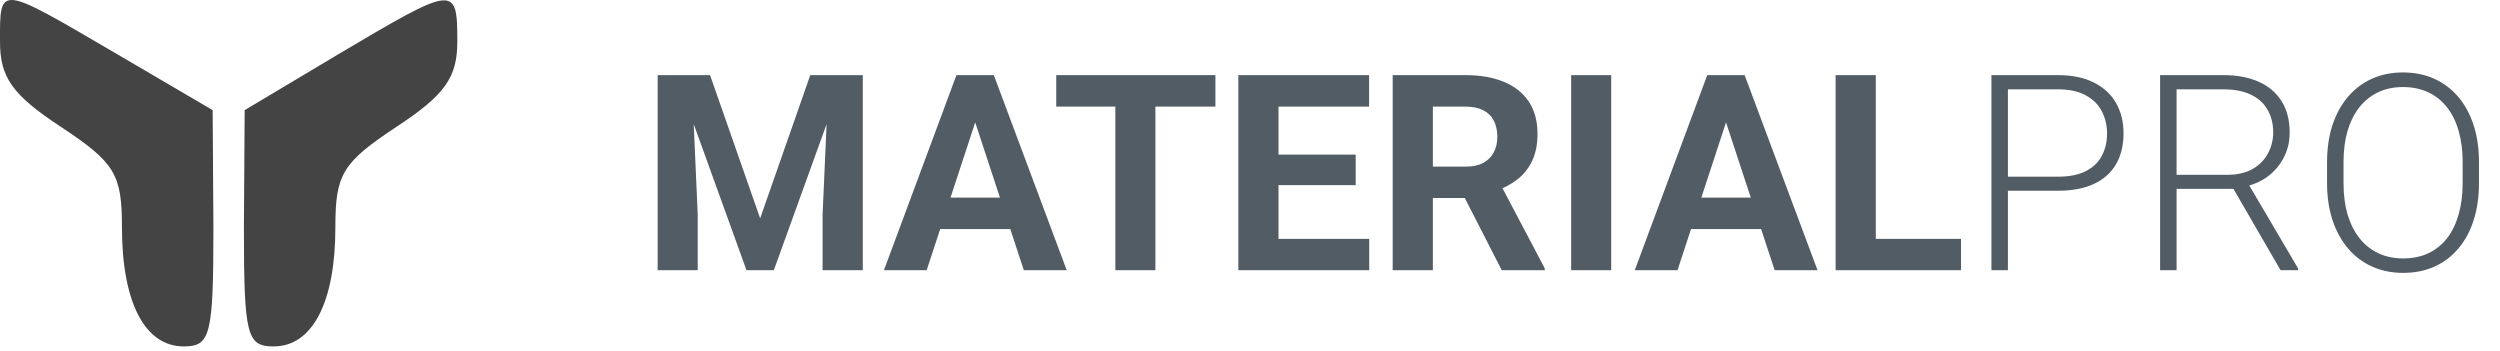
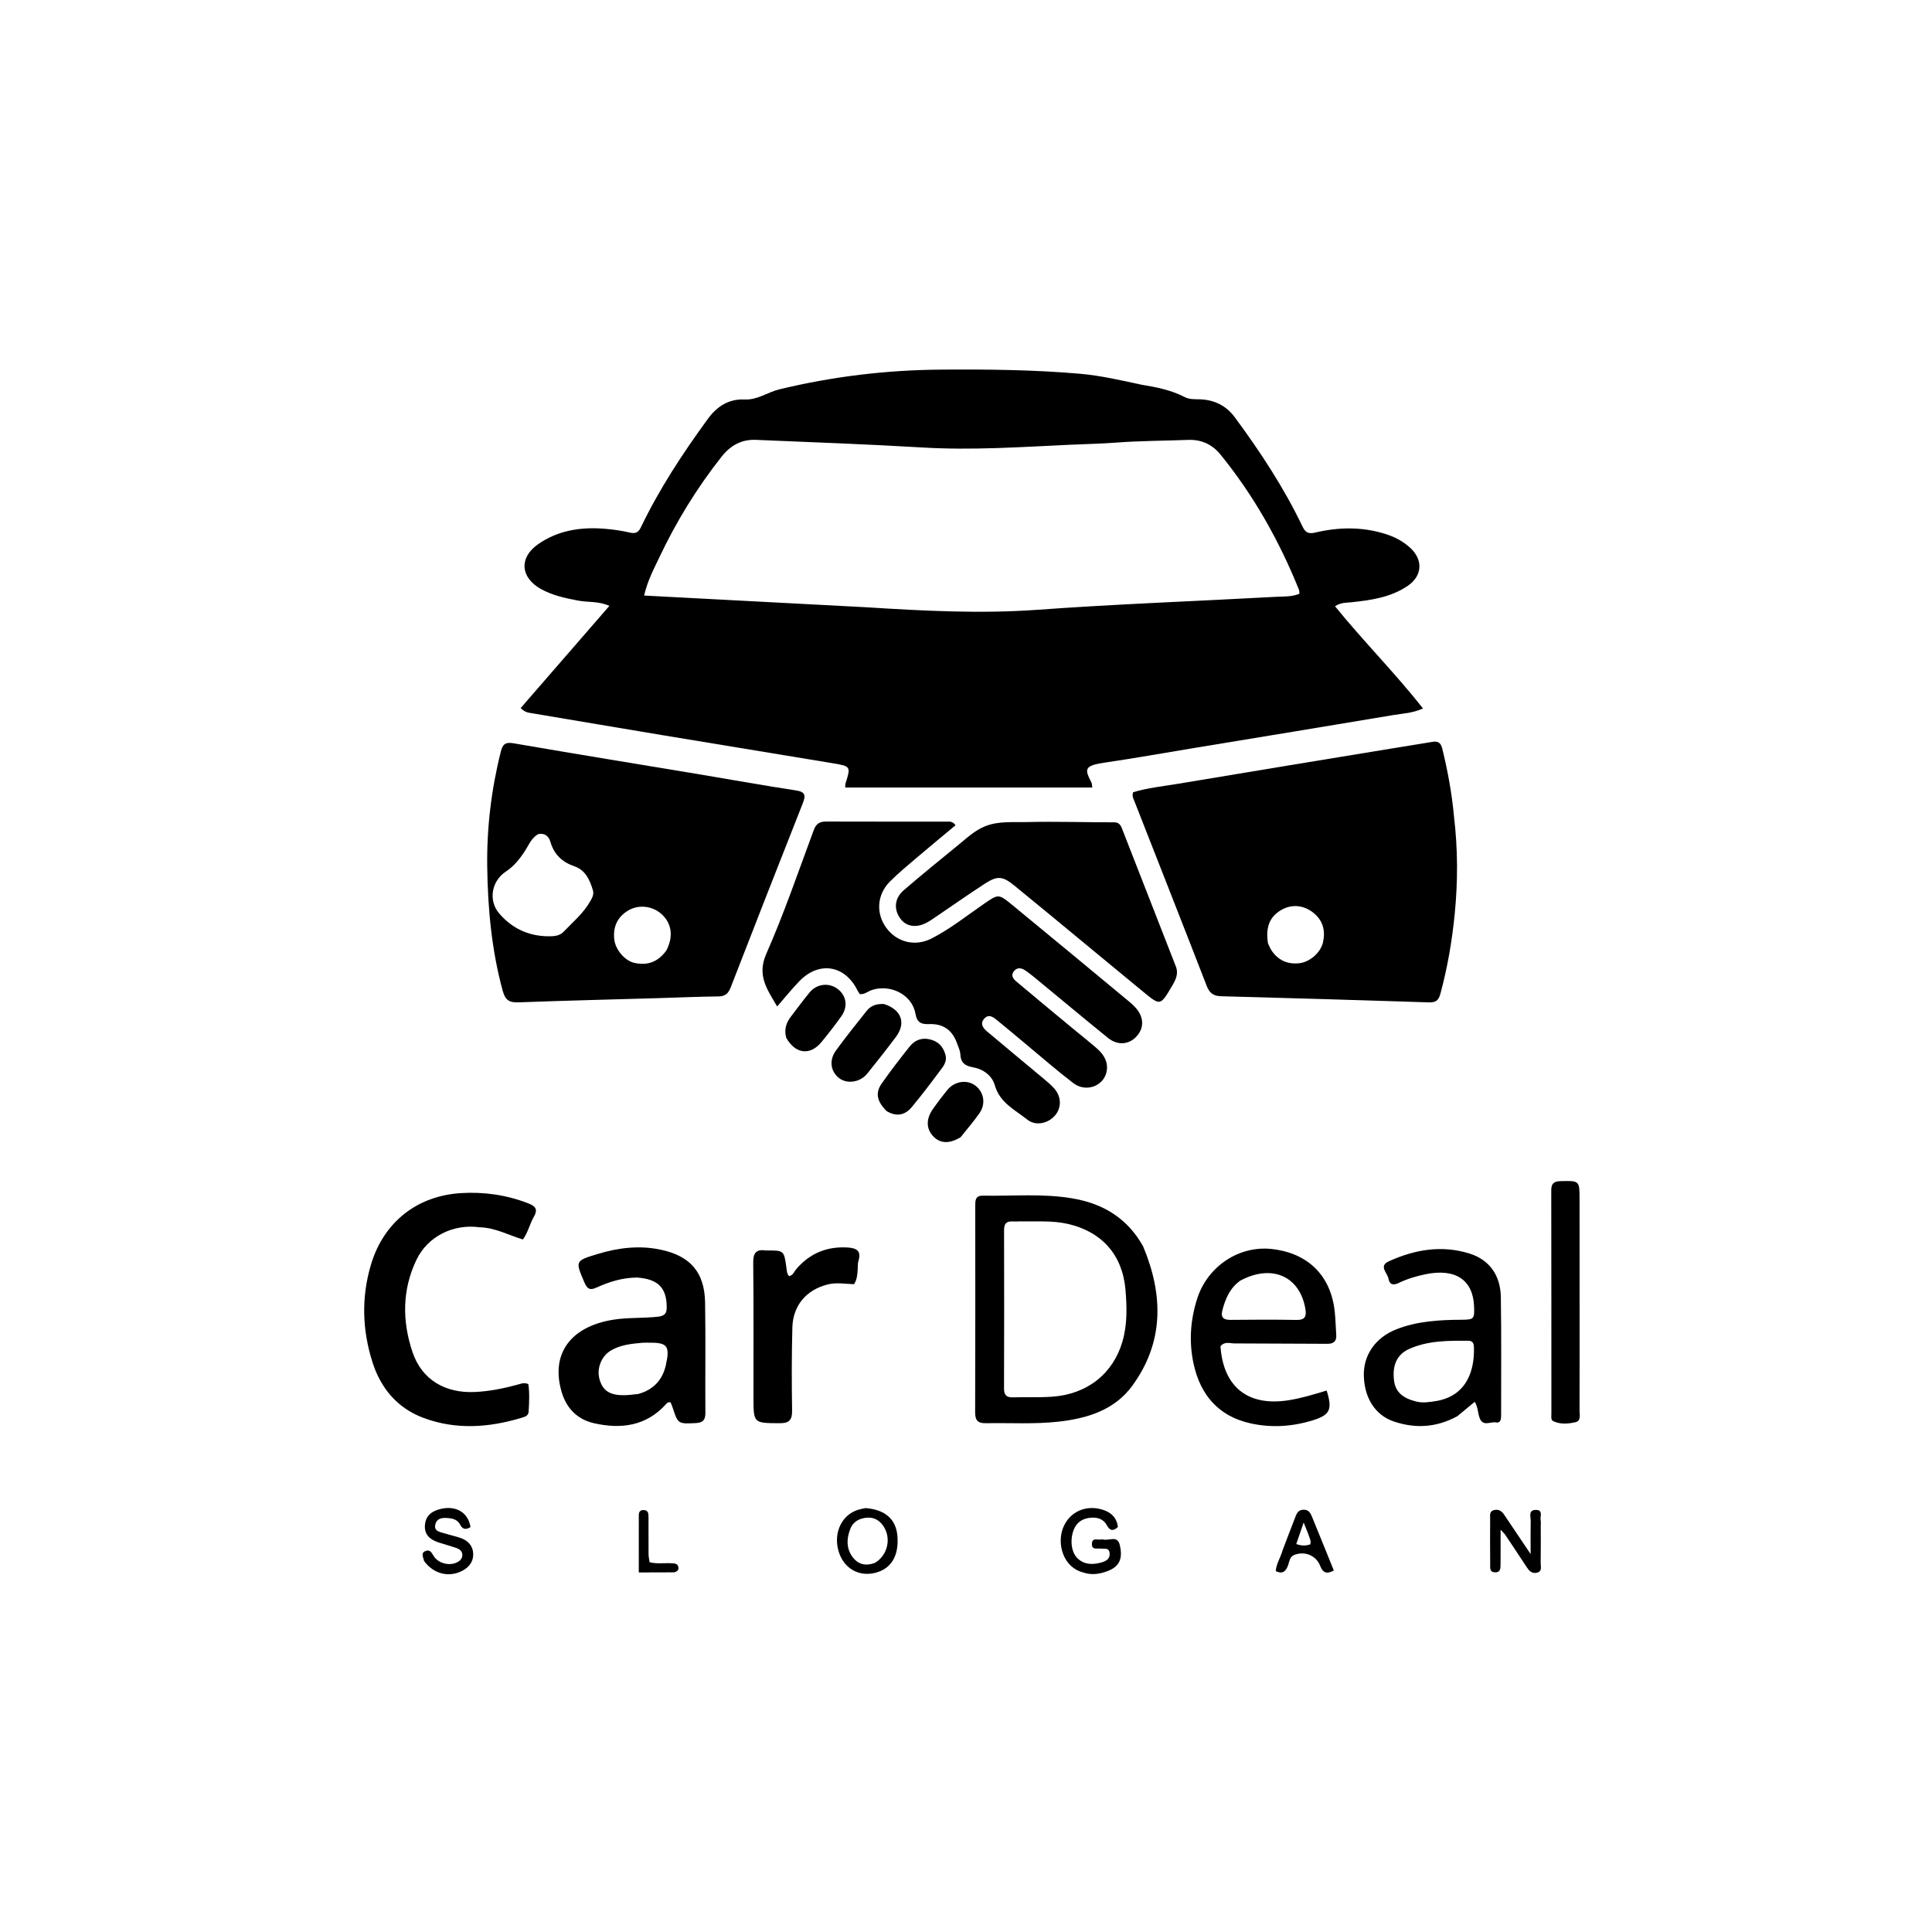
- <svg xmlns="http://www.w3.org/2000/svg" width="164" height="23" viewBox="0 0 164 23" fill="none">
-   <path d="M0 2.725C0 5.075 0.8 6.225 4 8.325C7.55 10.675 8 11.425 8 14.925C8 19.825 9.5 22.725 12.05 22.725C13.8 22.725 14 22.025 14 14.975L13.95 7.225L7.55 3.475C-0.15 -1.025 0 -1.025 0 2.725Z" fill="#444444" />
-   <path d="M22.25 3.525L16.05 7.225L16 14.975C16 22.025 16.2 22.725 17.95 22.725C20.5 22.725 22 19.825 22 14.925C22 11.425 22.45 10.675 26 8.325C29.2 6.225 30 5.075 30 2.725C30 -1.025 29.85 -0.975 22.25 3.525Z" fill="#444444" />
-   <path d="M44.347 4.928H46.579L49.866 14.324L53.154 4.928H55.386L50.763 17.725H48.97L44.347 4.928ZM43.143 4.928H45.366L45.771 14.086V17.725H43.143V4.928ZM54.366 4.928H56.599V17.725H53.962V14.086L54.366 4.928ZM64.272 7.117L60.791 17.725H57.987L62.742 4.928H64.527L64.272 7.117ZM67.163 17.725L63.674 7.117L63.393 4.928H65.195L69.976 17.725H67.163ZM67.005 12.961V15.027H60.246V12.961H67.005ZM75.794 4.928V17.725H73.166V4.928H75.794ZM79.732 4.928V6.994H69.29V4.928H79.732ZM89.822 15.668V17.725H83.01V15.668H89.822ZM83.871 4.928V17.725H81.235V4.928H83.871ZM88.934 10.14V12.144H83.01V10.14H88.934ZM89.813 4.928V6.994H83.01V4.928H89.813ZM91.36 4.928H96.132C97.111 4.928 97.951 5.075 98.654 5.368C99.364 5.661 99.908 6.094 100.289 6.669C100.67 7.243 100.861 7.949 100.861 8.787C100.861 9.472 100.743 10.061 100.509 10.553C100.28 11.04 99.955 11.447 99.533 11.775C99.117 12.097 98.628 12.355 98.066 12.548L97.231 12.988H93.082L93.065 10.931H96.15C96.612 10.931 96.996 10.849 97.301 10.685C97.606 10.521 97.834 10.293 97.987 10C98.145 9.707 98.224 9.367 98.224 8.98C98.224 8.57 98.148 8.215 97.995 7.917C97.843 7.618 97.612 7.389 97.301 7.231C96.99 7.073 96.601 6.994 96.132 6.994H93.996V17.725H91.36V4.928ZM98.514 17.725L95.596 12.021L98.382 12.004L101.335 17.602V17.725H98.514ZM105.695 4.928V17.725H103.067V4.928H105.695ZM113.526 7.117L110.045 17.725H107.241L111.996 4.928H113.78L113.526 7.117ZM116.417 17.725L112.928 7.117L112.647 4.928H114.448L119.23 17.725H116.417ZM116.259 12.961V15.027H109.5V12.961H116.259ZM128.643 15.668V17.725H122.2V15.668H128.643ZM123.053 4.928V17.725H120.416V4.928H123.053ZM134.988 12.513H131.341V11.59H134.988C135.75 11.59 136.368 11.467 136.843 11.221C137.323 10.969 137.672 10.63 137.889 10.202C138.112 9.774 138.223 9.294 138.223 8.76C138.223 8.239 138.112 7.758 137.889 7.319C137.672 6.879 137.323 6.528 136.843 6.264C136.368 5.995 135.75 5.86 134.988 5.86H131.719V17.725H130.638V4.928H134.988C135.926 4.928 136.714 5.089 137.353 5.412C137.997 5.734 138.484 6.182 138.812 6.756C139.14 7.331 139.304 7.993 139.304 8.743C139.304 9.528 139.14 10.205 138.812 10.773C138.484 11.335 138 11.766 137.362 12.065C136.723 12.364 135.932 12.513 134.988 12.513ZM141.703 4.928H145.861C146.745 4.928 147.513 5.072 148.163 5.359C148.814 5.646 149.315 6.071 149.666 6.633C150.024 7.19 150.202 7.876 150.202 8.69C150.202 9.294 150.073 9.841 149.816 10.334C149.564 10.826 149.215 11.239 148.77 11.573C148.324 11.901 147.809 12.127 147.223 12.25L146.845 12.39H142.406L142.389 11.467H146.107C146.775 11.467 147.331 11.338 147.777 11.081C148.222 10.823 148.556 10.483 148.779 10.061C149.007 9.633 149.121 9.176 149.121 8.69C149.121 8.11 148.995 7.609 148.743 7.187C148.497 6.759 148.131 6.431 147.645 6.203C147.158 5.974 146.564 5.86 145.861 5.86H142.784V17.725H141.703V4.928ZM149.605 17.725L146.291 12.004L147.451 11.995L150.756 17.611V17.725H149.605ZM162.621 10.641V12.012C162.621 12.909 162.504 13.72 162.27 14.447C162.041 15.168 161.707 15.786 161.268 16.301C160.834 16.817 160.313 17.212 159.703 17.488C159.094 17.763 158.408 17.901 157.647 17.901C156.903 17.901 156.223 17.763 155.608 17.488C154.998 17.212 154.474 16.817 154.034 16.301C153.595 15.786 153.255 15.168 153.015 14.447C152.775 13.72 152.655 12.909 152.655 12.012V10.641C152.655 9.745 152.772 8.936 153.006 8.215C153.246 7.489 153.586 6.868 154.026 6.352C154.465 5.836 154.989 5.441 155.599 5.166C156.208 4.89 156.885 4.753 157.629 4.753C158.391 4.753 159.076 4.89 159.686 5.166C160.295 5.441 160.82 5.836 161.259 6.352C161.698 6.868 162.035 7.489 162.27 8.215C162.504 8.936 162.621 9.745 162.621 10.641ZM161.549 12.012V10.624C161.549 9.868 161.461 9.188 161.285 8.585C161.115 7.981 160.861 7.465 160.521 7.038C160.187 6.61 159.777 6.282 159.29 6.053C158.804 5.825 158.25 5.711 157.629 5.711C157.026 5.711 156.484 5.825 156.003 6.053C155.523 6.282 155.113 6.61 154.773 7.038C154.439 7.465 154.181 7.981 153.999 8.585C153.823 9.188 153.736 9.868 153.736 10.624V12.012C153.736 12.774 153.823 13.46 153.999 14.069C154.181 14.672 154.442 15.191 154.781 15.625C155.121 16.052 155.531 16.38 156.012 16.609C156.498 16.837 157.043 16.952 157.647 16.952C158.274 16.952 158.827 16.837 159.308 16.609C159.788 16.38 160.196 16.052 160.53 15.625C160.863 15.191 161.115 14.672 161.285 14.069C161.461 13.46 161.549 12.774 161.549 12.012Z" fill="#525C65" />
+ <svg xmlns="http://www.w3.org/2000/svg" version="1.1" id="Layer_1" x="0px" y="0px" width="100%" viewBox="0 0 976 976" enable-background="new 0 0 976 976" xml:space="preserve">
+   <path fill="#000000" opacity="1" stroke="none" d=" M576.554,194.325   C584.392,195.599 591.739,197.098 598.48,200.584   C600.86,201.815 603.302,201.652 605.784,201.714   C613.223,201.9 619.291,204.714 623.795,210.807   C636.694,228.257 648.58,246.341 657.974,265.945   C659.517,269.164 661.112,269.816 664.525,269.014   C676.211,266.268 687.943,266.056 699.562,269.643   C704.406,271.139 708.838,273.409 712.552,276.881   C719.017,282.925 718.493,290.96 711.163,295.95   C702.613,301.771 692.684,303.198 682.706,304.246   C680.087,304.522 677.401,304.295 674.415,306.265   C688.639,323.837 704.598,339.775 718.864,357.886   C713.573,360.306 708.716,360.417 704.084,361.197   C670.465,366.853 636.818,372.337 603.18,377.88   C588.248,380.34 573.347,383.021 558.374,385.209   C547.575,386.787 547.835,388.422 551.372,395.324   C551.654,395.873 551.601,396.594 551.8,397.835   C510.1,397.835 468.655,397.835 426.99,397.835   C427.046,397.011 426.965,396.333 427.153,395.74   C429.857,387.211 429.784,387.07 420.641,385.562   C391.918,380.825 363.189,376.128 334.471,371.358   C312.482,367.705 290.507,363.963 268.524,360.272   C266.889,359.998 265.208,359.901 263.032,357.688   C277.799,340.681 292.629,323.603 307.846,306.078   C302.319,303.576 297.042,304.365 292.088,303.416   C285.51,302.157 279.015,300.79 273.13,297.47   C262.977,291.743 262.113,281.85 271.609,275.087   C281.668,267.922 293.329,266.14 305.429,267.114   C309.733,267.461 314.054,268.084 318.256,269.061   C321.135,269.73 322.565,268.862 323.758,266.379   C333.103,246.933 344.901,229.009 357.591,211.612   C362.291,205.168 368.271,201.453 376.152,201.814   C382.729,202.114 387.777,198.124 393.717,196.687   C420.535,190.202 447.707,186.935 475.286,186.724   C498.785,186.544 522.272,186.781 545.695,188.826   C555.98,189.723 566.053,192.072 576.554,194.325  M437.46,306.768   C466.361,308.577 495.193,310.146 524.231,308.039   C564.236,305.137 604.346,303.703 644.404,301.507   C648.409,301.288 652.615,301.561 656.456,299.951   C656.347,298.95 656.403,298.419 656.226,297.98   C646.27,273.26 633.336,250.251 616.49,229.546   C612.402,224.523 606.927,221.975 600.268,222.227   C588.122,222.686 575.944,222.671 563.836,223.592   C556.188,224.173 548.536,224.31 540.895,224.662   C515.983,225.81 491.095,227.557 466.098,226.068   C438.024,224.396 409.91,223.405 381.809,222.202   C374.619,221.894 368.975,225.074 364.577,230.642   C352.138,246.394 341.684,263.391 333.104,281.512   C330.294,287.448 327.135,293.316 325.387,300.857   C362.834,302.842 399.662,304.794 437.46,306.768  z" />
+   <path fill="#000000" opacity="1" stroke="none" d=" M734.54,412.62   C736.489,429.164 736.494,445.281 734.919,461.381   C733.574,475.128 731.271,488.714 727.635,502.078   C726.7,505.516 725.193,506.488 721.744,506.375   C686.8,505.232 651.852,504.2 616.901,503.276   C613.004,503.173 611.022,501.732 609.596,498.052   C597.508,466.853 585.218,435.732 573.013,404.578   C572.542,403.374 571.77,402.178 572.431,400.204   C579.757,397.98 587.696,397.198 595.493,395.887   C631.564,389.822 667.666,383.942 703.758,378.003   C710.316,376.923 716.887,375.914 723.438,374.796   C726.378,374.295 727.83,375.018 728.633,378.302   C731.36,389.47 733.451,400.719 734.54,412.62  M640.552,476.525   C641.129,477.717 641.577,478.995 642.305,480.086   C645.655,485.11 650.445,487.26 656.389,486.599   C661.727,486.005 667.208,481.197 668.36,475.97   C669.627,470.223 668.396,465.134 663.62,461.222   C658.836,457.304 652.793,456.571 647.403,459.613   C641.078,463.182 639.34,468.883 640.552,476.525  z" />
+   <path fill="#000000" opacity="1" stroke="none" d=" M332.98,504.222   C309.02,504.908 285.552,505.494 262.094,506.353   C257.423,506.524 255.303,505.48 253.929,500.432   C248.325,479.849 246.411,458.81 246.132,437.695   C245.875,418.228 248.194,398.869 252.956,379.879   C253.878,376.199 255.061,374.739 259.34,375.476   C291.282,380.982 323.277,386.174 355.25,391.497   C370.821,394.089 386.354,396.926 401.96,399.278   C406.842,400.014 407.16,401.719 405.524,405.854   C393.271,436.808 381.168,467.821 369.113,498.852   C367.939,501.875 366.364,503.336 362.935,503.37   C353.113,503.47 343.295,503.911 332.98,504.222  M272.05,421.319   C268.558,423.128 267.225,426.719 265.275,429.743   C262.629,433.847 259.675,437.577 255.552,440.291   C248.287,445.071 246.55,454.94 252.237,461.52   C259.147,469.517 268.099,473.353 278.751,472.962   C280.981,472.881 283.147,472.334 284.692,470.723   C289.395,465.816 294.688,461.418 298.119,455.385   C299.126,453.613 300.164,451.844 299.532,449.759   C297.949,444.544 295.81,439.573 290.158,437.63   C284.03,435.523 279.964,431.709 278.084,425.425   C277.36,423.004 275.968,420.792 272.05,421.319  M336.71,480.035   C340.246,473.035 339.369,466.531 334.255,461.831   C329.603,457.556 322.445,456.79 317.13,460.09   C311.763,463.421 309.637,468.366 310.31,474.545   C310.867,479.659 315.556,485.336 320.472,486.425   C326.865,487.842 332.339,486.192 336.71,480.035  z" />
+   <path fill="#000000" opacity="1" stroke="none" d=" M483.075,526.025   C480.448,519.654 475.677,517.132 469.468,517.345   C465.435,517.483 463.282,516.743 462.439,511.995   C460.734,502.389 449.638,496.915 440.19,500.226   C438.335,500.876 436.786,502.409 434.347,502.203   C433.998,501.649 433.504,501 433.15,500.282   C426.834,487.502 413.721,485.389 403.785,495.698   C400.022,499.603 396.612,503.849 392.604,508.439   C387.466,499.683 382.296,492.762 387.13,481.796   C396.113,461.415 403.325,440.248 411.088,419.339   C412.29,416.103 414.073,415.011 417.345,415.024   C437.501,415.102 457.658,415.044 477.815,415.079   C479.386,415.082 481.191,414.659 482.708,416.903   C476.276,422.271 469.77,427.614 463.363,433.073   C458.677,437.065 453.896,440.984 449.56,445.337   C443.017,451.904 442.424,461.369 447.65,468.609   C453.009,476.032 462.305,478.389 470.728,474.044   C480.081,469.22 488.318,462.632 496.953,456.684   C504.291,451.629 504.345,451.399 511.281,457.092   C531.102,473.362 550.823,489.754 570.573,506.112   C571.597,506.96 572.568,507.885 573.479,508.854   C577.779,513.427 578.138,518.952 574.451,523.243   C570.599,527.729 564.713,528.359 559.744,524.339   C547.703,514.597 535.825,504.653 523.866,494.81   C521.939,493.224 520.004,491.628 517.94,490.233   C515.983,488.911 513.814,488.549 512.148,490.694   C510.483,492.838 511.942,494.574 513.472,495.864   C522.639,503.587 531.881,511.222 541.109,518.873   C545.34,522.382 549.657,525.788 553.82,529.375   C557.065,532.173 559.572,535.52 559.209,540.115   C558.571,548.2 549.026,552.36 542.224,547.172   C534.021,540.916 526.248,534.098 518.298,527.511   C513.425,523.473 508.606,519.368 503.69,515.384   C501.734,513.8 499.455,512.01 497.161,514.673   C494.939,517.251 496.71,519.437 498.673,521.095   C508.087,529.043 517.598,536.875 527.046,544.782   C528.957,546.381 530.913,547.979 532.553,549.838   C536.256,554.04 536.334,559.599 532.969,563.512   C529.46,567.591 523.198,568.976 518.971,565.608   C512.758,560.658 505.105,557.151 502.566,548.267   C501.16,543.347 496.716,540.072 491.475,539.154   C487.446,538.448 485.323,536.834 485.127,532.543   C485.032,530.461 483.895,528.428 483.075,526.025  z" />
+   <path fill="#000000" opacity="1" stroke="none" d=" M531.22,462.793   C524.776,457.498 518.614,452.413 512.417,447.372   C506.574,442.618 503.905,442.279 497.622,446.351   C489.386,451.689 481.357,457.348 473.228,462.854   C471.577,463.972 469.943,465.142 468.19,466.08   C462.841,468.945 457.768,468.12 454.802,464.018   C451.412,459.332 451.86,453.75 456.558,449.715   C465.645,441.91 474.923,434.324 484.221,426.769   C488.457,423.327 492.394,419.508 497.665,417.402   C504.428,414.699 511.502,415.463 518.397,415.294   C533.195,414.933 548.012,415.42 562.821,415.418   C565.191,415.418 566.065,416.684 566.763,418.469   C575.84,441.705 584.899,464.949 593.994,488.178   C595.535,492.114 593.794,495.261 591.881,498.468   C586.164,508.052 586.148,508.111 577.684,501.155   C562.258,488.476 546.883,475.737 531.22,462.793  z" />
+   <path fill="#000000" opacity="1" stroke="none" d=" M577.497,629.666   C587.772,654.301 588.024,678.053 572.039,700.009   C563.019,712.399 549.139,716.602 534.521,718.206   C522.42,719.533 510.242,718.749 498.1,718.97   C494.028,719.044 492.604,717.601 492.619,713.456   C492.744,678.83 492.691,644.203 492.679,609.576   C492.678,606.83 492.454,603.944 496.47,604.019   C511.753,604.305 527.096,602.795 542.301,605.488   C557.548,608.187 569.621,615.555 577.497,629.666  M514.632,617.002   C511.551,617.455 507.207,615.434 507.227,621.464   C507.315,648.101 507.283,674.739 507.21,701.377   C507.201,704.506 508.244,705.99 511.522,705.904   C518.177,705.729 524.859,706.043 531.491,705.586   C549.236,704.36 562.349,693.932 567.056,677.624   C569.546,668.996 569.308,660.125 568.544,651.359   C567.017,633.848 556.518,622.195 539.458,618.29   C531.575,616.485 523.564,617.165 514.632,617.002  z" />
+   <path fill="#000000" opacity="1" stroke="none" d=" M321.871,645.386   C314.298,645.426 307.658,647.583 301.266,650.48   C298.051,651.937 296.647,651.152 295.272,647.949   C290.562,636.975 290.413,636.958 302.029,633.45   C312.512,630.284 323.182,629.014 334.023,631.363   C348.768,634.559 355.921,642.79 356.19,657.898   C356.522,676.548 356.198,695.208 356.34,713.862   C356.368,717.619 354.8,718.756 351.341,718.917   C342.535,719.326 342.48,719.375 339.769,710.98   C339.471,710.059 339.059,709.176 338.762,708.433   C337.492,708.127 336.935,708.821 336.399,709.412   C326.411,720.423 313.801,722.037 300.22,719.013   C291.785,717.135 286.215,711.594 283.737,703.224   C278.034,683.957 288.192,670.069 310.019,666.654   C317.475,665.488 324.972,666.013 332.423,665.159   C335.909,664.759 336.868,663.382 336.813,660.089   C336.655,650.538 332.494,646.196 321.871,645.386  M322.413,704.206   C330.029,702.114 334.716,697.159 336.403,689.504   C338.538,679.82 337.13,678.148 327.409,678.293   C326.411,678.308 325.408,678.264 324.417,678.349   C318.94,678.821 313.457,679.37 308.595,682.248   C303.835,685.065 301.419,691.148 302.789,696.469   C304.248,702.131 307.525,704.611 314.161,704.813   C316.642,704.889 319.134,704.596 322.413,704.206  z" />
+   <path fill="#000000" opacity="1" stroke="none" d=" M242.283,619.992   C228.873,618.162 216.052,624.645 210.401,636.393   C203.098,651.577 203.135,667.458 208.39,683.043   C213.13,697.105 224.952,703.902 239.934,703.201   C247.311,702.855 254.431,701.396 261.504,699.481   C263.087,699.053 264.632,698.26 266.903,699.192   C267.581,703.687 267.327,708.46 267.045,713.216   C266.924,715.272 265.066,715.757 263.496,716.232   C247.014,721.217 230.413,722.403 214.014,716.32   C200.813,711.424 192.404,701.399 188.199,688.262   C182.966,671.915 182.468,655.255 187.463,638.664   C193.875,617.37 210.715,604.072 232.877,602.726   C244.492,602.02 255.758,603.635 266.661,607.823   C270.193,609.179 272.029,610.646 269.673,614.713   C267.618,618.262 266.815,622.482 264.159,626.138   C256.994,624.053 250.35,620.188 242.283,619.992  z" />
+   <path fill="#000000" opacity="1" stroke="none" d=" M616.549,680.104   C618.009,700.893 630.644,710.628 651.084,707.355   C657.617,706.309 663.909,704.361 670.184,702.461   C673.246,712.118 671.868,714.844 663.065,717.546   C652.671,720.736 642.069,721.383 631.526,719   C615.54,715.386 606.426,704.7 602.994,689.049   C600.561,677.953 601.322,666.901 604.788,656.06   C610.01,639.726 625.883,629.147 642.441,630.967   C660.898,632.996 672.477,644.566 674.314,662.919   C674.695,666.717 674.772,670.545 675.04,674.356   C675.267,677.583 673.684,678.878 670.594,678.86   C654.951,678.77 639.307,678.707 623.664,678.663   C621.273,678.656 618.677,677.508 616.549,680.104  M626.54,646.96   C621.339,650.65 619.016,656.085 617.502,661.981   C616.619,665.422 617.969,666.81 621.572,666.769   C632.703,666.641 643.839,666.596 654.967,666.8   C659.245,666.879 660.078,665.034 659.464,661.316   C656.738,644.811 642.619,638.337 626.54,646.96  z" />
+   <path fill="#000000" opacity="1" stroke="none" d=" M736.231,715.419   C725.673,721.191 714.951,721.781 704.068,718.078   C694.683,714.885 689.251,706.207 688.972,694.938   C688.717,684.571 694.86,675.691 705.337,671.561   C715.911,667.394 727.035,666.775 738.235,666.708   C744.674,666.669 744.932,666.34 744.659,659.845   C744.1,646.583 735.255,640.65 720.328,643.684   C715.599,644.646 710.94,646.009 706.58,648.128   C703.842,649.458 701.951,648.983 701.419,645.935   C700.908,643.012 696.239,639.591 701.7,637.128   C714.812,631.214 728.4,628.866 742.473,633.299   C752.263,636.382 758.016,644.123 758.19,655.274   C758.498,675.091 758.313,694.916 758.329,714.738   C758.331,716.626 758.253,719.044 755.737,718.572   C752.977,718.055 749.174,720.855 747.481,716.352   C746.504,713.754 746.668,710.801 744.985,708.161   C742.09,710.575 739.312,712.892 736.231,715.419  M726.124,707.665   C741.302,704.761 745.02,691.835 744.58,680.308   C744.515,678.591 743.846,677.355 741.956,677.336   C731.779,677.236 721.543,677.183 712.016,681.387   C705.625,684.207 703.216,689.849 704.261,697.626   C705.011,703.199 708.651,706.338 715.437,708.018   C718.851,708.864 722.03,708.325 726.124,707.665  z" />
+   <path fill="#000000" opacity="1" stroke="none" d=" M433.305,641.035   C433.113,643.952 432.978,646.437 431.426,648.75   C426.991,648.615 422.551,647.753 418.105,648.876   C407.396,651.579 400.569,659.455 400.281,670.667   C399.922,684.642 399.925,698.634 400.15,712.613   C400.227,717.447 398.585,718.994 393.843,718.972   C380.641,718.909 380.642,719.069 380.637,705.752   C380.628,683.111 380.737,660.468 380.511,637.829   C380.463,633.017 381.955,630.993 386.749,631.702   C386.912,631.726 387.082,631.706 387.248,631.705   C396.048,631.668 396.069,631.665 397.276,640.374   C397.482,641.86 397.459,643.373 398.598,644.679   C400.63,644.307 401.197,642.328 402.318,641.034   C409.241,633.044 417.886,629.525 428.453,630.224   C433.235,630.54 435.134,632.331 433.628,637.122   C433.288,638.205 433.409,639.432 433.305,641.035  z" />
+   <path fill="#000000" opacity="1" stroke="none" d=" M797.971,655   C797.975,674.485 798.008,693.47 797.944,712.455   C797.937,714.634 798.863,717.784 795.882,718.462   C792.216,719.296 788.248,719.664 784.651,717.923   C783.352,717.294 783.723,715.54 783.722,714.241   C783.704,676.604 783.733,638.967 783.656,601.331   C783.649,597.822 785.065,596.752 788.416,596.678   C797.948,596.466 797.953,596.354 797.959,606.038   C797.969,622.192 797.968,638.346 797.971,655  z" />
+   <path fill="#000000" opacity="1" stroke="none" d=" M446.63,507.222   C455.484,510.106 457.818,516.867 452.562,523.87   C447.864,530.128 443.03,536.289 438.107,542.373   C434.494,546.837 427.87,547.751 423.835,544.59   C419.629,541.296 418.714,535.682 422.238,530.792   C427.199,523.908 432.57,517.317 437.828,510.65   C439.947,507.962 442.889,506.994 446.63,507.222  z" />
+   <path fill="#000000" opacity="1" stroke="none" d=" M447.882,561.289   C442.963,556.341 442.084,552.119 445.425,547.344   C449.895,540.956 454.681,534.777 459.542,528.677   C462.084,525.488 465.563,524.064 469.751,525.063   C473.833,526.038 476.315,528.497 477.554,532.579   C478.408,535.393 477.341,537.593 475.899,539.537   C470.956,546.202 465.952,552.834 460.659,559.22   C457.338,563.228 453.038,564.396 447.882,561.289  z" />
+   <path fill="#000000" opacity="1" stroke="none" d=" M397.175,524.239   C396.021,519.982 397.206,516.635 399.535,513.586   C402.663,509.488 405.713,505.325 408.99,501.348   C412.647,496.912 418.854,496.268 423.232,499.64   C427.61,503.013 428.468,508.52 425.031,513.38   C421.865,517.858 418.467,522.182 414.989,526.424   C409.312,533.348 401.793,532.529 397.175,524.239  z" />
+   <path fill="#000000" opacity="1" stroke="none" d=" M485.296,574.481   C479.571,577.956 474.939,577.713 471.442,574.026   C467.894,570.286 467.723,565.373 471.211,560.362   C473.587,556.948 476.122,553.63 478.769,550.42   C482.277,546.167 488.509,545.312 492.608,548.331   C497.077,551.623 498.14,557.658 494.772,562.409   C491.889,566.478 488.652,570.296 485.296,574.481  z" />
+   <path fill="#000000" opacity="1" stroke="none" d=" M778.346,771.123   C778.349,777.591 778.42,783.578 778.307,789.562   C778.273,791.363 779.25,793.839 776.357,794.504   C773.804,795.091 772.411,793.459 771.156,791.536   C767.614,786.107 764.011,780.716 760.401,775.331   C759.977,774.697 759.364,774.19 758.062,772.786   C758.062,779.247 758.104,784.669 758.04,790.089   C758.017,792.049 758.2,794.42 755.179,794.304   C752.424,794.198 752.819,791.945 752.805,790.205   C752.742,782.557 752.726,774.907 752.784,767.259   C752.797,765.548 752.283,763.398 754.852,762.824   C757.126,762.315 758.663,763.389 759.876,765.202   C764.018,771.391 768.183,777.565 773.237,785.081   C773.237,778.544 773.157,773.494 773.274,768.447   C773.325,766.223 771.884,762.763 775.931,762.773   C779.761,762.783 777.853,766.193 778.305,768.153   C778.487,768.943 778.34,769.809 778.346,771.123  z" />
+   <path fill="#000000" opacity="1" stroke="none" d=" M547.096,794.338   C537.116,791.768 533.822,779.974 537.038,771.819   C540.186,763.836 548.444,759.964 557.051,762.677   C561.403,764.049 564.167,766.729 564.747,771.405   C562.466,773.539 560.719,773.442 559.205,770.606   C557.393,767.21 554.199,766.37 550.698,766.745   C546.801,767.163 543.862,769.032 542.377,772.918   C540.424,778.03 541.185,784.385 544.509,787.393   C548.118,790.661 552.425,790.476 556.731,789.216   C558.869,788.591 560.799,787.414 560.563,784.693   C560.292,781.573 557.781,782.591 555.969,782.317   C554.204,782.051 551.474,783.181 551.618,779.86   C551.761,776.552 554.516,778.086 556.216,777.707   C556.533,777.637 556.901,777.62 557.208,777.708   C560.052,778.525 564.423,775.475 565.622,780.268   C567.454,787.591 565.351,791.591 559.201,793.793   C555.388,795.158 551.483,795.851 547.096,794.338  z" />
+   <path fill="#000000" opacity="1" stroke="none" d=" M437.221,761.85   C447.189,762.602 452.65,767.508 453.351,775.924   C454.181,785.891 450.25,792.485 442.259,794.53   C433.673,796.727 426.009,792.157 423.553,783.375   C420.995,774.229 425.263,765.283 433.422,762.734   C434.529,762.389 435.676,762.169 437.221,761.85  M441.979,789.538   C448.584,785.581 450.481,776.768 446.021,770.587   C444.146,767.989 441.49,766.497 438.343,766.678   C434.519,766.897 431.142,768.379 429.591,772.264   C427.559,777.356 427.475,782.513 430.975,786.933   C433.513,790.138 437.156,791.315 441.979,789.538  z" />
+   <path fill="#000000" opacity="1" stroke="none" d=" M214.26,788.615   C213.831,786.604 212.424,784.588 214.93,783.551   C217.206,782.609 218.047,784.369 219.064,786.034   C221.345,789.769 227.021,791.223 230.914,789.242   C232.303,788.536 233.412,787.54 233.547,785.858   C233.708,783.848 232.413,782.705 230.802,782.121   C227.836,781.047 224.771,780.249 221.765,779.281   C217.436,777.888 214.249,775.467 214.672,770.367   C215.081,765.426 218.424,763.223 222.843,762.226   C230.531,760.491 236.582,764.184 237.683,771.465   C235.588,772.723 233.824,772.878 232.476,770.27   C231.488,768.358 229.776,767.358 227.678,767.061   C224.415,766.6 220.69,766.383 219.875,770.311   C219.142,773.846 222.893,774.024 225.306,774.811   C227.836,775.636 230.483,776.126 232.969,777.057   C236.518,778.386 238.914,781.001 239.05,784.862   C239.192,788.88 237.002,791.761 233.429,793.586   C226.719,797.014 219.034,795.142 214.26,788.615  z" />
+   <path fill="#000000" opacity="1" stroke="none" d=" M647.974,783.083   C650.126,777.444 652.098,772.147 654.173,766.891   C654.947,764.93 655.52,762.792 658.403,762.676   C661.282,762.559 662.095,764.543 662.912,766.529   C666.562,775.407 670.143,784.314 673.815,793.375   C670.079,795.425 668.246,794.425 666.942,791.069   C664.889,785.784 659.165,783.453 653.89,785.482   C651.444,786.423 651.414,788.893 650.688,790.808   C649.561,793.781 648.037,795.347 644.496,793.702   C644.71,789.994 646.9,786.904 647.974,783.083  M660.8,774.668   C660.135,773.021 659.471,771.374 658.573,769.146   C657.193,773.165 656.036,776.533 654.839,780.018   C657.51,780.968 659.702,780.938 661.903,780.181   C662.503,778.323 661.481,776.89 660.8,774.668  z" />
+   <path fill="#000000" opacity="1" stroke="none" d=" M340.571,794.309   C334.507,794.365 328.888,794.365 322.698,794.365   C322.698,784.477 322.691,774.914 322.706,765.351   C322.708,763.813 323.393,762.822 325.083,762.835   C327.468,762.854 327.606,764.563 327.612,766.289   C327.633,772.593 327.591,778.897 327.642,785.201   C327.652,786.49 327.96,787.776 328.15,789.209   C332.076,790.186 335.902,789.461 339.666,789.74   C340.829,789.827 342.072,789.842 342.557,791.193   C343.099,792.703 342.599,793.771 340.571,794.309  z" />
</svg>
